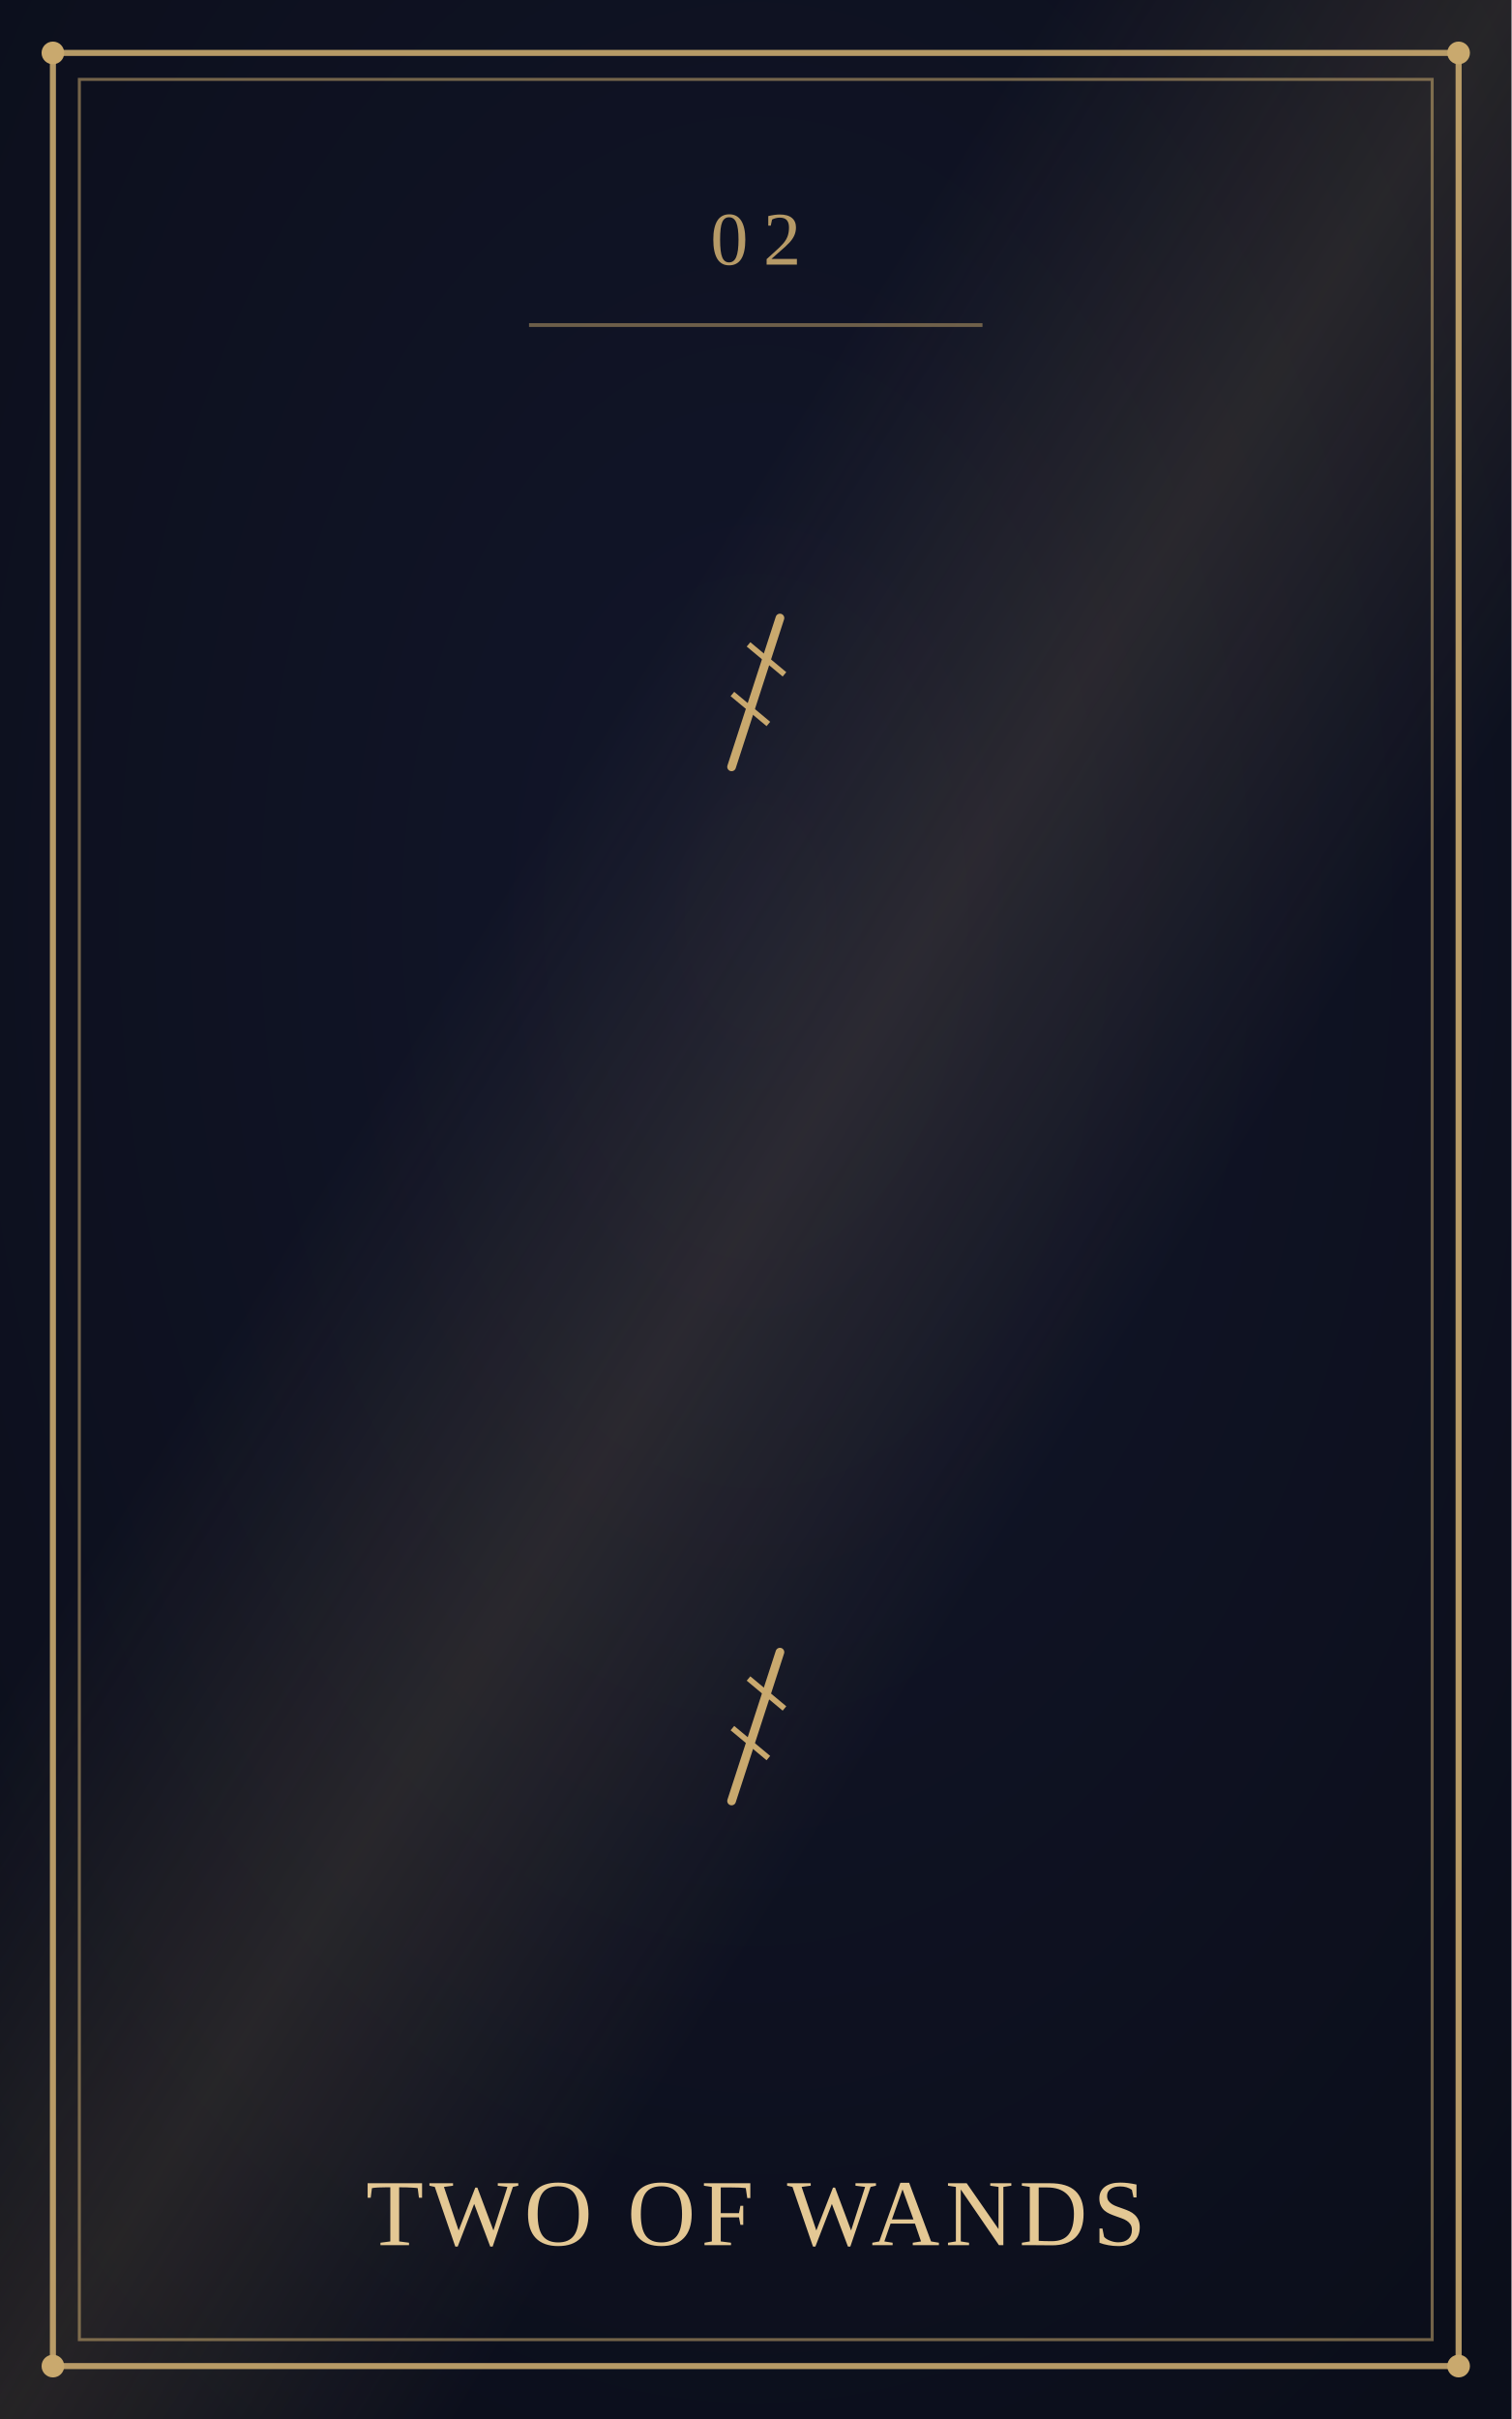
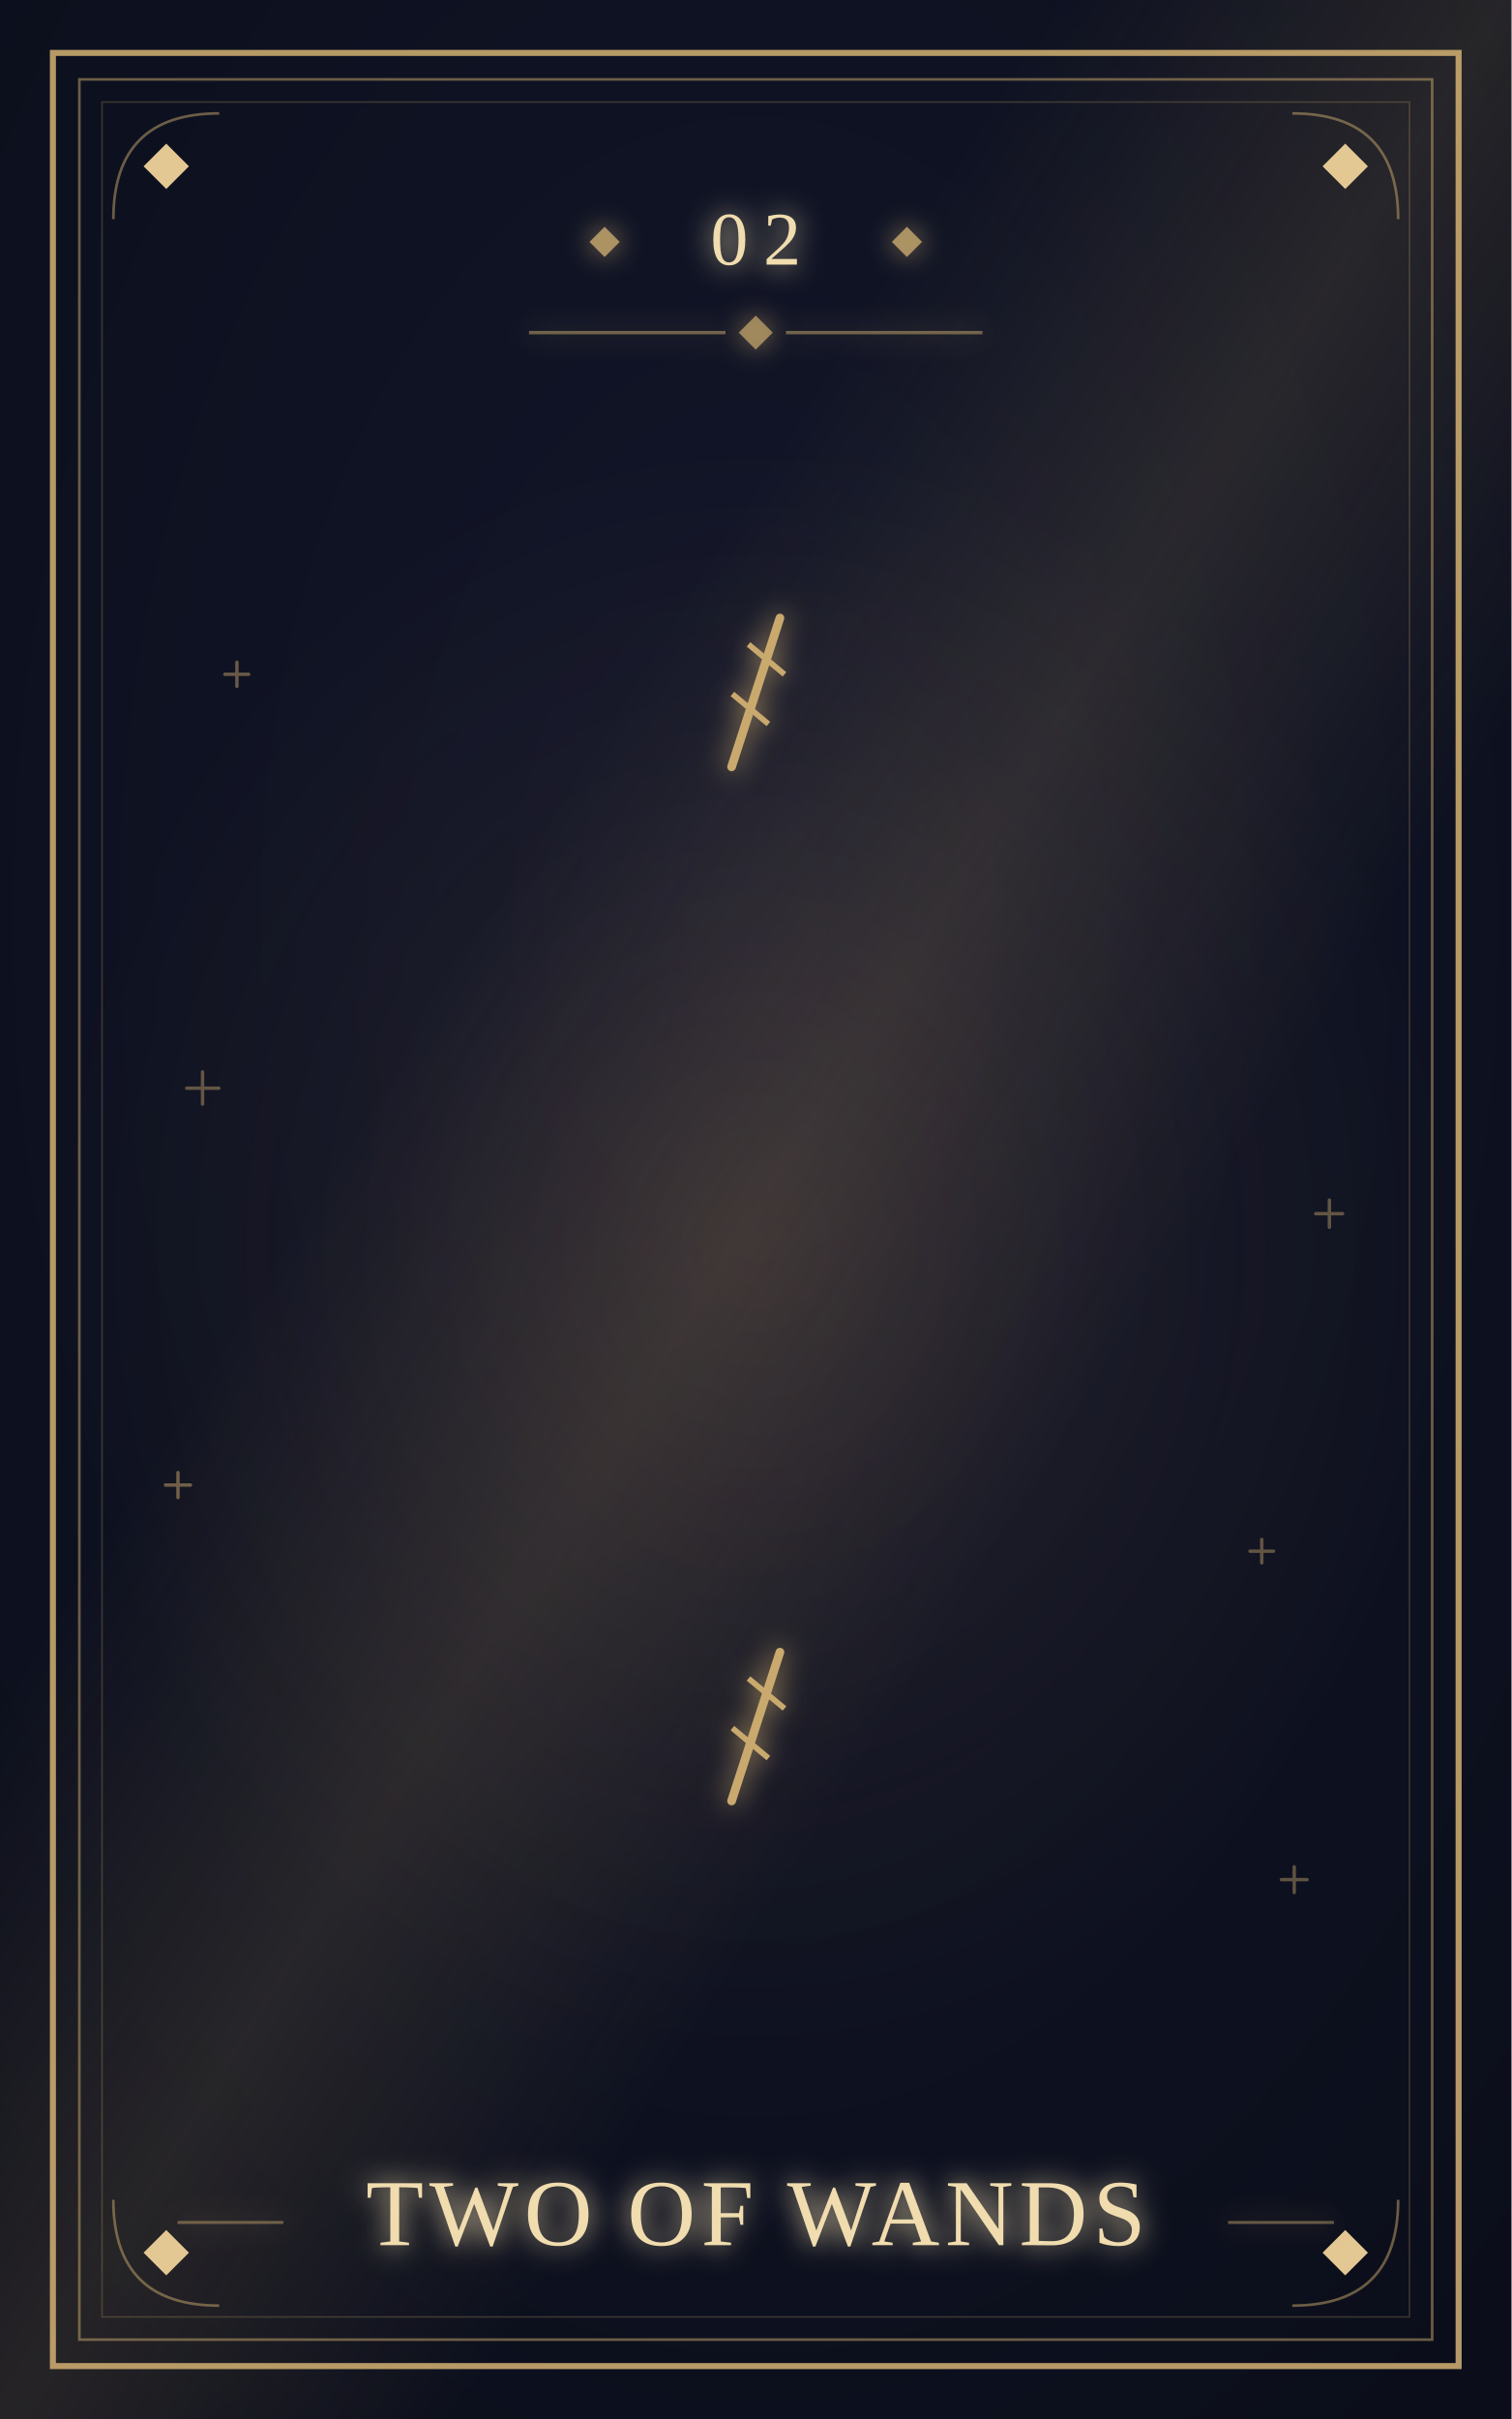
<svg xmlns="http://www.w3.org/2000/svg" viewBox="0 0 400 640" width="400" height="640">
  <defs>
    <radialGradient id="bgGrad" cx="50%" cy="38%" r="75%">
      <stop offset="0%" stop-color="#12162a" />
      <stop offset="100%" stop-color="#0b0e1a" />
    </radialGradient>
    <linearGradient id="sheen" x1="0%" y1="0%" x2="100%" y2="100%">
      <stop offset="35%" stop-color="#c9a96e" stop-opacity="0" />
      <stop offset="50%" stop-color="#c9a96e" stop-opacity="0.14" />
      <stop offset="65%" stop-color="#c9a96e" stop-opacity="0" />
    </linearGradient>
+     <radialGradient id="halo" cx="50%" cy="50%" r="50%">
+       <stop offset="0%" stop-color="#d89a5e" stop-opacity="0.13" />
+       <stop offset="45%" stop-color="#d89a5e" stop-opacity="0.06" />
+       <stop offset="100%" stop-color="#d89a5e" stop-opacity="0" />
+     </radialGradient>
+     <filter id="glow" x="-40%" y="-40%" width="180%" height="180%">
+       <feGaussianBlur stdDeviation="3.5" result="b" />
+       <feMerge>
+         <feMergeNode in="b" />
+         <feMergeNode in="SourceGraphic" />
+       </feMerge>
+     </filter>
    <symbol id="sym-wands" viewBox="-20 -20 40 40">
      <g>
        <line x1="0" y1="-18" x2="0" y2="18" stroke="#c9a96e" stroke-width="2" stroke-linecap="round" transform="rotate(18)" />
        <line x1="-5" y1="-10" x2="5" y2="-6" stroke="#c9a96e" stroke-width="1.3" transform="rotate(18)" />
        <line x1="-5" y1="2" x2="5" y2="6" stroke="#c9a96e" stroke-width="1.3" transform="rotate(18)" />
      </g>
    </symbol>
    <symbol id="sym-cups" viewBox="-20 -20 40 40">
      <g>
        <path d="M -9 -12 L 9 -12 L 5 6 A 5 5 0 0 1 -5 6 Z" fill="none" stroke="#c9a96e" stroke-width="1.6" />
        <line x1="0" y1="6" x2="0" y2="14" stroke="#c9a96e" stroke-width="1.6" />
        <line x1="-6" y1="16" x2="6" y2="16" stroke="#c9a96e" stroke-width="1.6" />
      </g>
    </symbol>
    <symbol id="sym-swords" viewBox="-20 -20 40 40">
      <g>
        <line x1="0" y1="-18" x2="0" y2="14" stroke="#c9a96e" stroke-width="2" />
        <line x1="-7" y1="-6" x2="7" y2="-6" stroke="#c9a96e" stroke-width="1.6" />
        <circle cx="0" cy="17" r="2.2" fill="#c9a96e" />
      </g>
    </symbol>
    <symbol id="sym-pentacles" viewBox="-20 -20 40 40">
      <g>
        <circle cx="0" cy="0" r="13" fill="none" stroke="#c9a96e" stroke-width="1.5" opacity="1" />
        <polygon points="0,-8.4 2,-2.75 7.99,-2.6 3.23,1.05 4.94,6.8 0,3.4 -4.94,6.8 -3.23,1.05 -7.99,-2.6 -2,-2.75" fill="none" stroke="#c9a96e" stroke-width="1.2" opacity="1" />
      </g>
    </symbol>
  </defs>
  <rect x="0" y="0" width="400" height="640" fill="url(#bgGrad)" />
+   <ellipse cx="200" cy="330" rx="185" ry="215" fill="url(#halo)" />
  <rect x="0" y="0" width="400" height="640" fill="url(#sheen)" />
  <rect x="14" y="14" width="372" height="612" fill="none" stroke="#c9a96e" stroke-width="1.6" opacity="0.9" />
-   <rect x="21" y="21" width="358" height="598" fill="none" stroke="#c9a96e" stroke-width="0.8" opacity="0.55" />
-   <circle cx="14" cy="14" r="3" fill="#c9a96e" />
-   <circle cx="386" cy="14" r="3" fill="#c9a96e" />
-   <circle cx="14" cy="626" r="3" fill="#c9a96e" />
-   <circle cx="386" cy="626" r="3" fill="#c9a96e" />
-   <use href="#sym-wands" x="177" y="160.2" width="46" height="46" />
-   <use href="#sym-wands" x="177" y="433.8" width="46" height="46" />
-   <text x="200" y="70" text-anchor="middle" font-family="Georgia, 'Times New Roman', serif" font-size="20" letter-spacing="4" fill="#c9a96e" opacity="0.9">02</text>
-   <line x1="140" y1="86" x2="260" y2="86" stroke="#c9a96e" stroke-width="1" opacity="0.5" />
-   <text x="200" y="594" text-anchor="middle" font-family="Georgia, 'Times New Roman', serif" font-size="25" letter-spacing="1.5" fill="#e4c894">TWO OF WANDS</text>
+   <rect x="21" y="21" width="358" height="598" fill="none" stroke="#c9a96e" stroke-width="0.7" opacity="0.5" />
+   <rect x="27" y="27" width="346" height="586" fill="none" stroke="#c9a96e" stroke-width="0.4" opacity="0.25" />
+   <polygon points="44,38 50,44 44,50 38,44" fill="#e4c894" opacity="1" />
+   <polygon points="356,38 362,44 356,50 350,44" fill="#e4c894" opacity="1" />
+   <polygon points="44,590 50,596 44,602 38,596" fill="#e4c894" opacity="1" />
+   <polygon points="356,590 362,596 356,602 350,596" fill="#e4c894" opacity="1" />
+   <g fill="none" stroke="#c9a96e" stroke-width="0.7" opacity="0.5">
+     <path d="M30 58 Q30 30 58 30" />
+     <path d="M370 58 Q370 30 342 30" />
+     <path d="M30 582 Q30 610 58 610" />
+     <path d="M370 582 Q370 610 342 610" />
+   </g>
+   <g stroke="#c9a96e" stroke-width="0.9" stroke-linecap="round" opacity="0.48">
+     <line x1="62.7" y1="175.2" x2="62.7" y2="181.6" />
+     <line x1="59.5" y1="178.4" x2="65.8" y2="178.4" />
+   </g>
+   <g stroke="#c9a96e" stroke-width="0.9" stroke-linecap="round" opacity="0.44">
+     <line x1="351.8" y1="317.5" x2="351.8" y2="324.7" />
+     <line x1="348.2" y1="321.1" x2="355.3" y2="321.1" />
+   </g>
+   <g stroke="#c9a96e" stroke-width="0.9" stroke-linecap="round" opacity="0.44">
+     <line x1="53.6" y1="283.6" x2="53.6" y2="292.1" />
+     <line x1="49.4" y1="287.9" x2="57.9" y2="287.9" />
+   </g>
+   <g stroke="#c9a96e" stroke-width="0.9" stroke-linecap="round" opacity="0.43">
+     <line x1="342.5" y1="493.9" x2="342.5" y2="500.7" />
+     <line x1="339.1" y1="497.3" x2="345.9" y2="497.3" />
+   </g>
+   <g stroke="#c9a96e" stroke-width="0.9" stroke-linecap="round" opacity="0.50">
+     <line x1="47.1" y1="389.6" x2="47.1" y2="396.2" />
+     <line x1="43.8" y1="392.9" x2="50.4" y2="392.9" />
+   </g>
+   <g stroke="#c9a96e" stroke-width="0.9" stroke-linecap="round" opacity="0.44">
+     <line x1="333.9" y1="407.3" x2="333.9" y2="413.5" />
+     <line x1="330.8" y1="410.4" x2="337.0" y2="410.4" />
+   </g>
+   <g filter="url(#glow)">
+     <use href="#sym-wands" x="177" y="160.2" width="46" height="46" />
+     <use href="#sym-wands" x="177" y="433.8" width="46" height="46" />
+     <text x="200" y="70" text-anchor="middle" font-family="Georgia, 'Times New Roman', serif" font-size="20" letter-spacing="4" fill="#f0dcae">02</text>
+     <polygon points="160,60 164,64 160,68 156,64" fill="#c9a96e" opacity="0.8" />
+     <polygon points="240,60 244,64 240,68 236,64" fill="#c9a96e" opacity="0.8" />
+     <line x1="140" y1="88" x2="192" y2="88" stroke="#c9a96e" stroke-width="0.9" opacity="0.5" />
+     <line x1="208" y1="88" x2="260" y2="88" stroke="#c9a96e" stroke-width="0.9" opacity="0.5" />
+     <polygon points="200,83.5 204.5,88 200,92.5 195.5,88" fill="#c9a96e" opacity="0.7" />
+     <text x="200" y="594" text-anchor="middle" font-family="Georgia, 'Times New Roman', serif" font-size="25" letter-spacing="1.5" fill="#f0dcae">TWO OF WANDS</text>
+     <line x1="47" y1="588" x2="75" y2="588" stroke="#c9a96e" stroke-width="0.8" opacity="0.45" />
+     <line x1="325" y1="588" x2="353" y2="588" stroke="#c9a96e" stroke-width="0.8" opacity="0.45" />
+   </g>
</svg>
